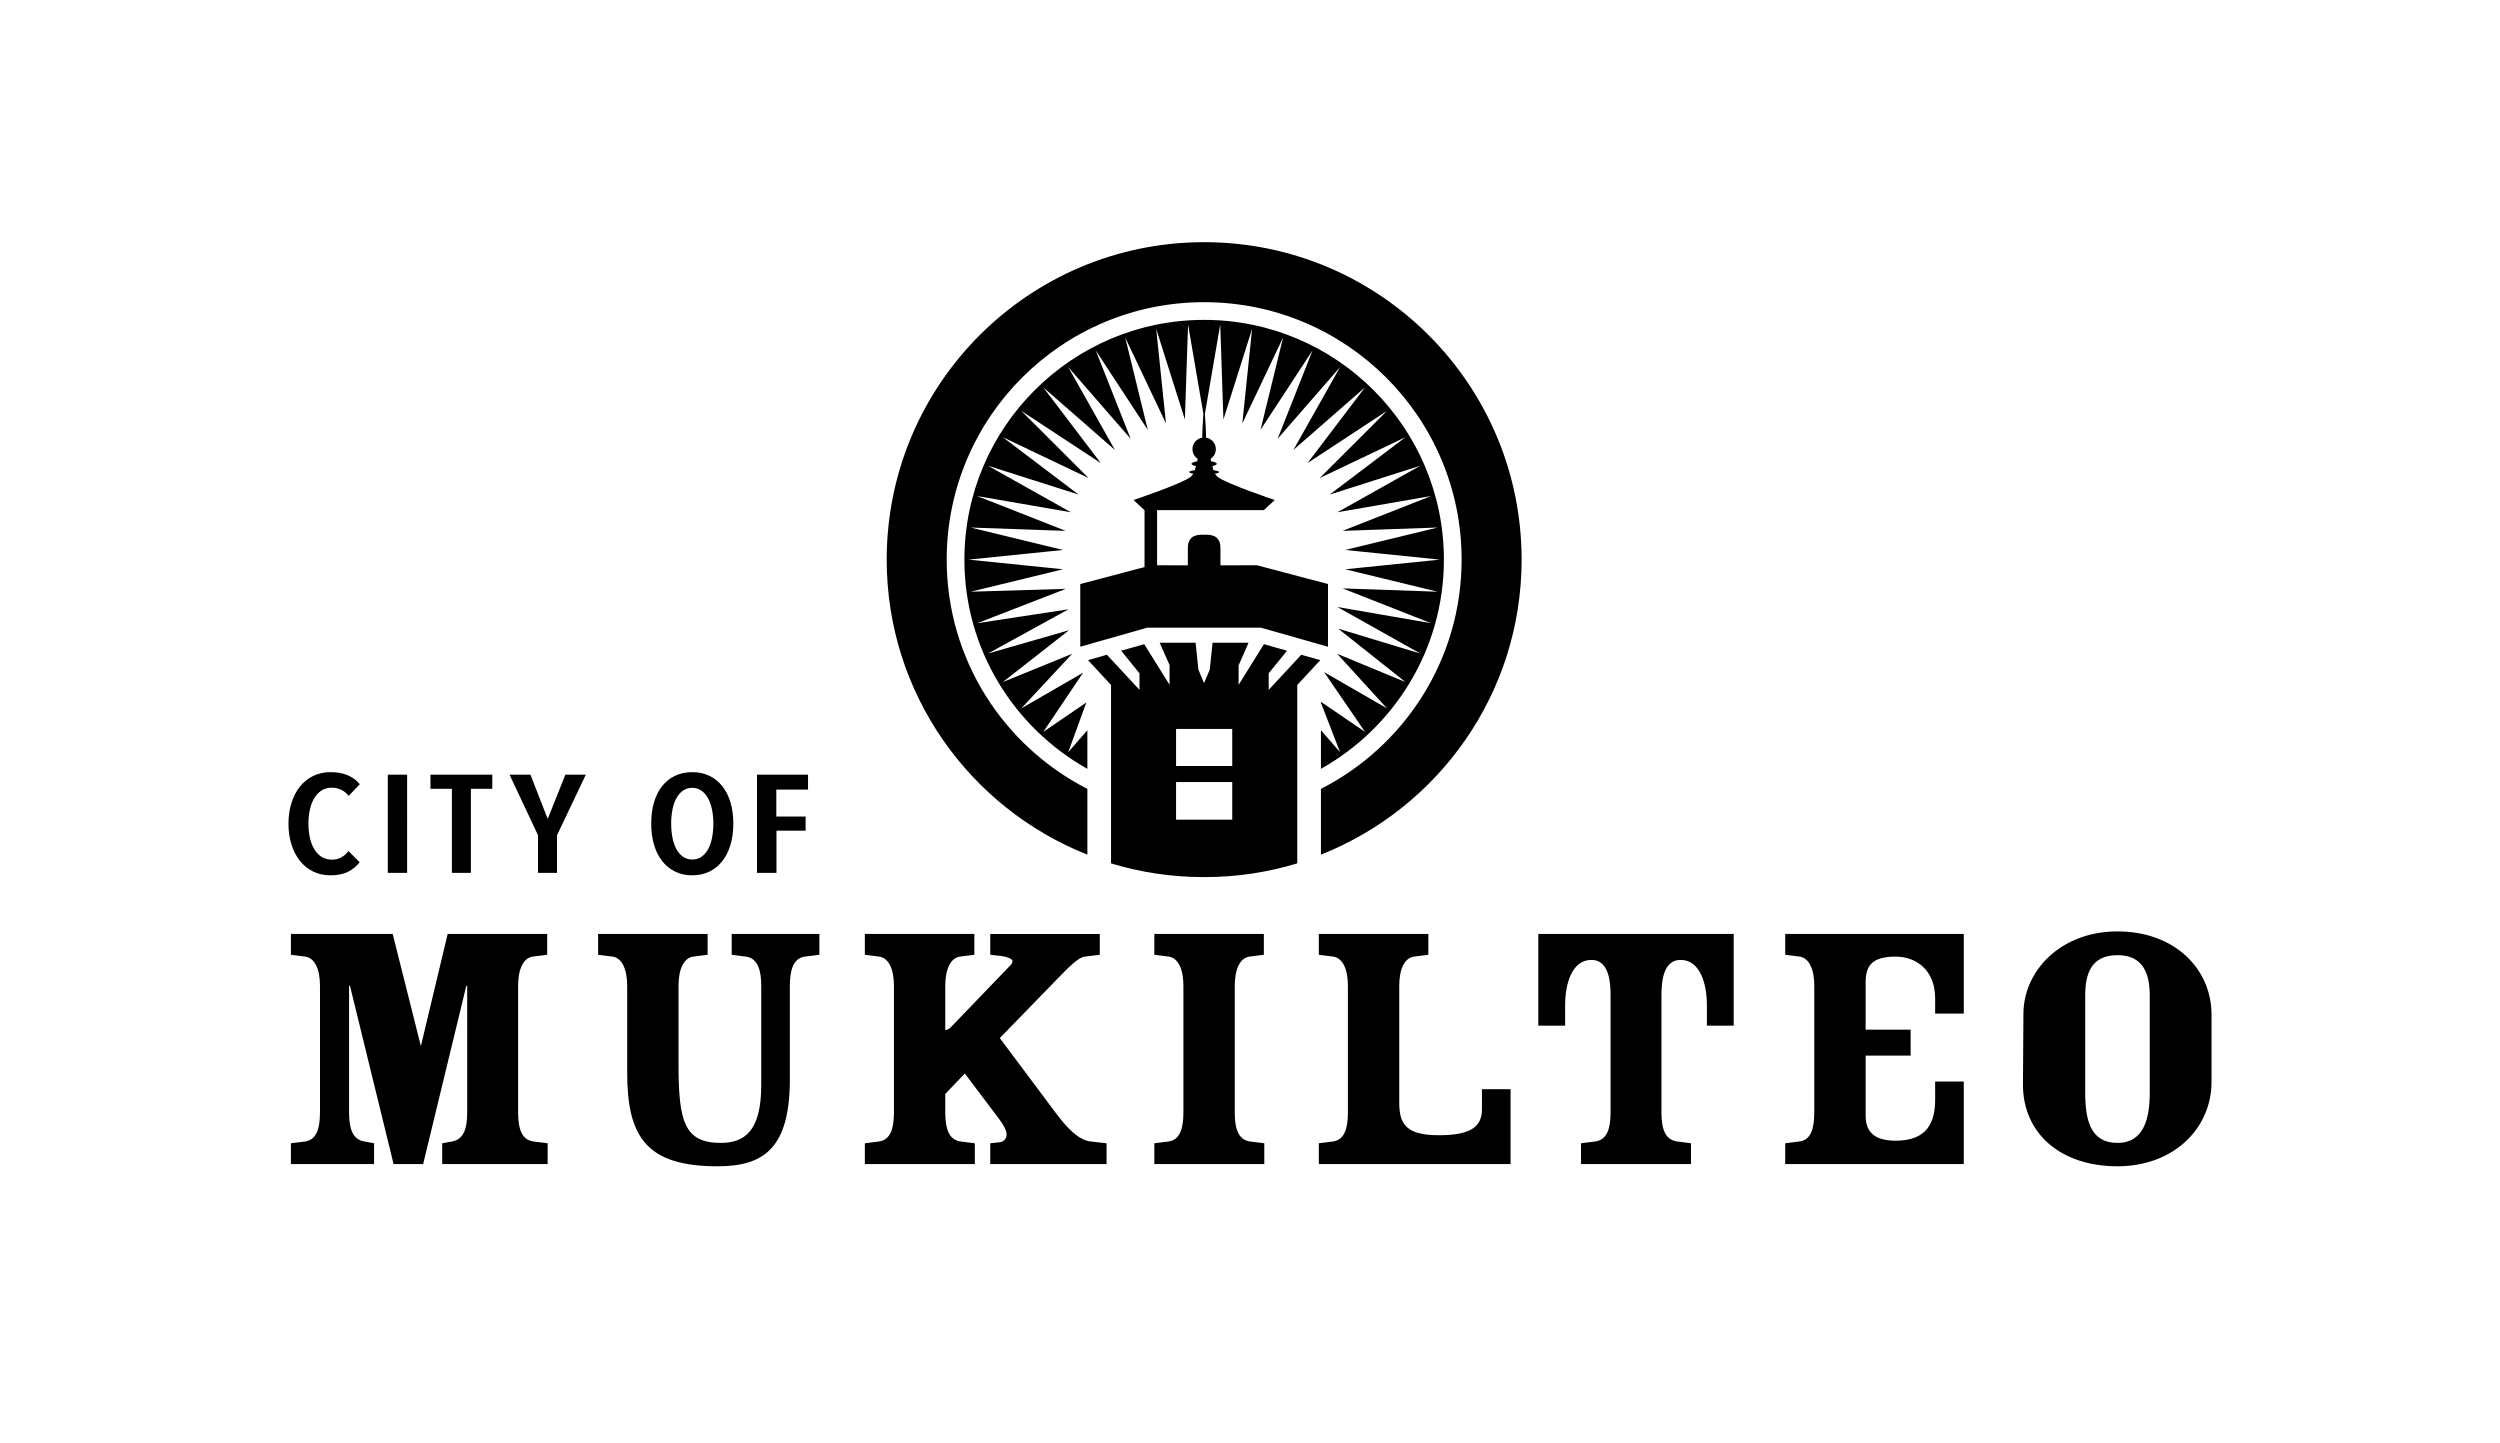
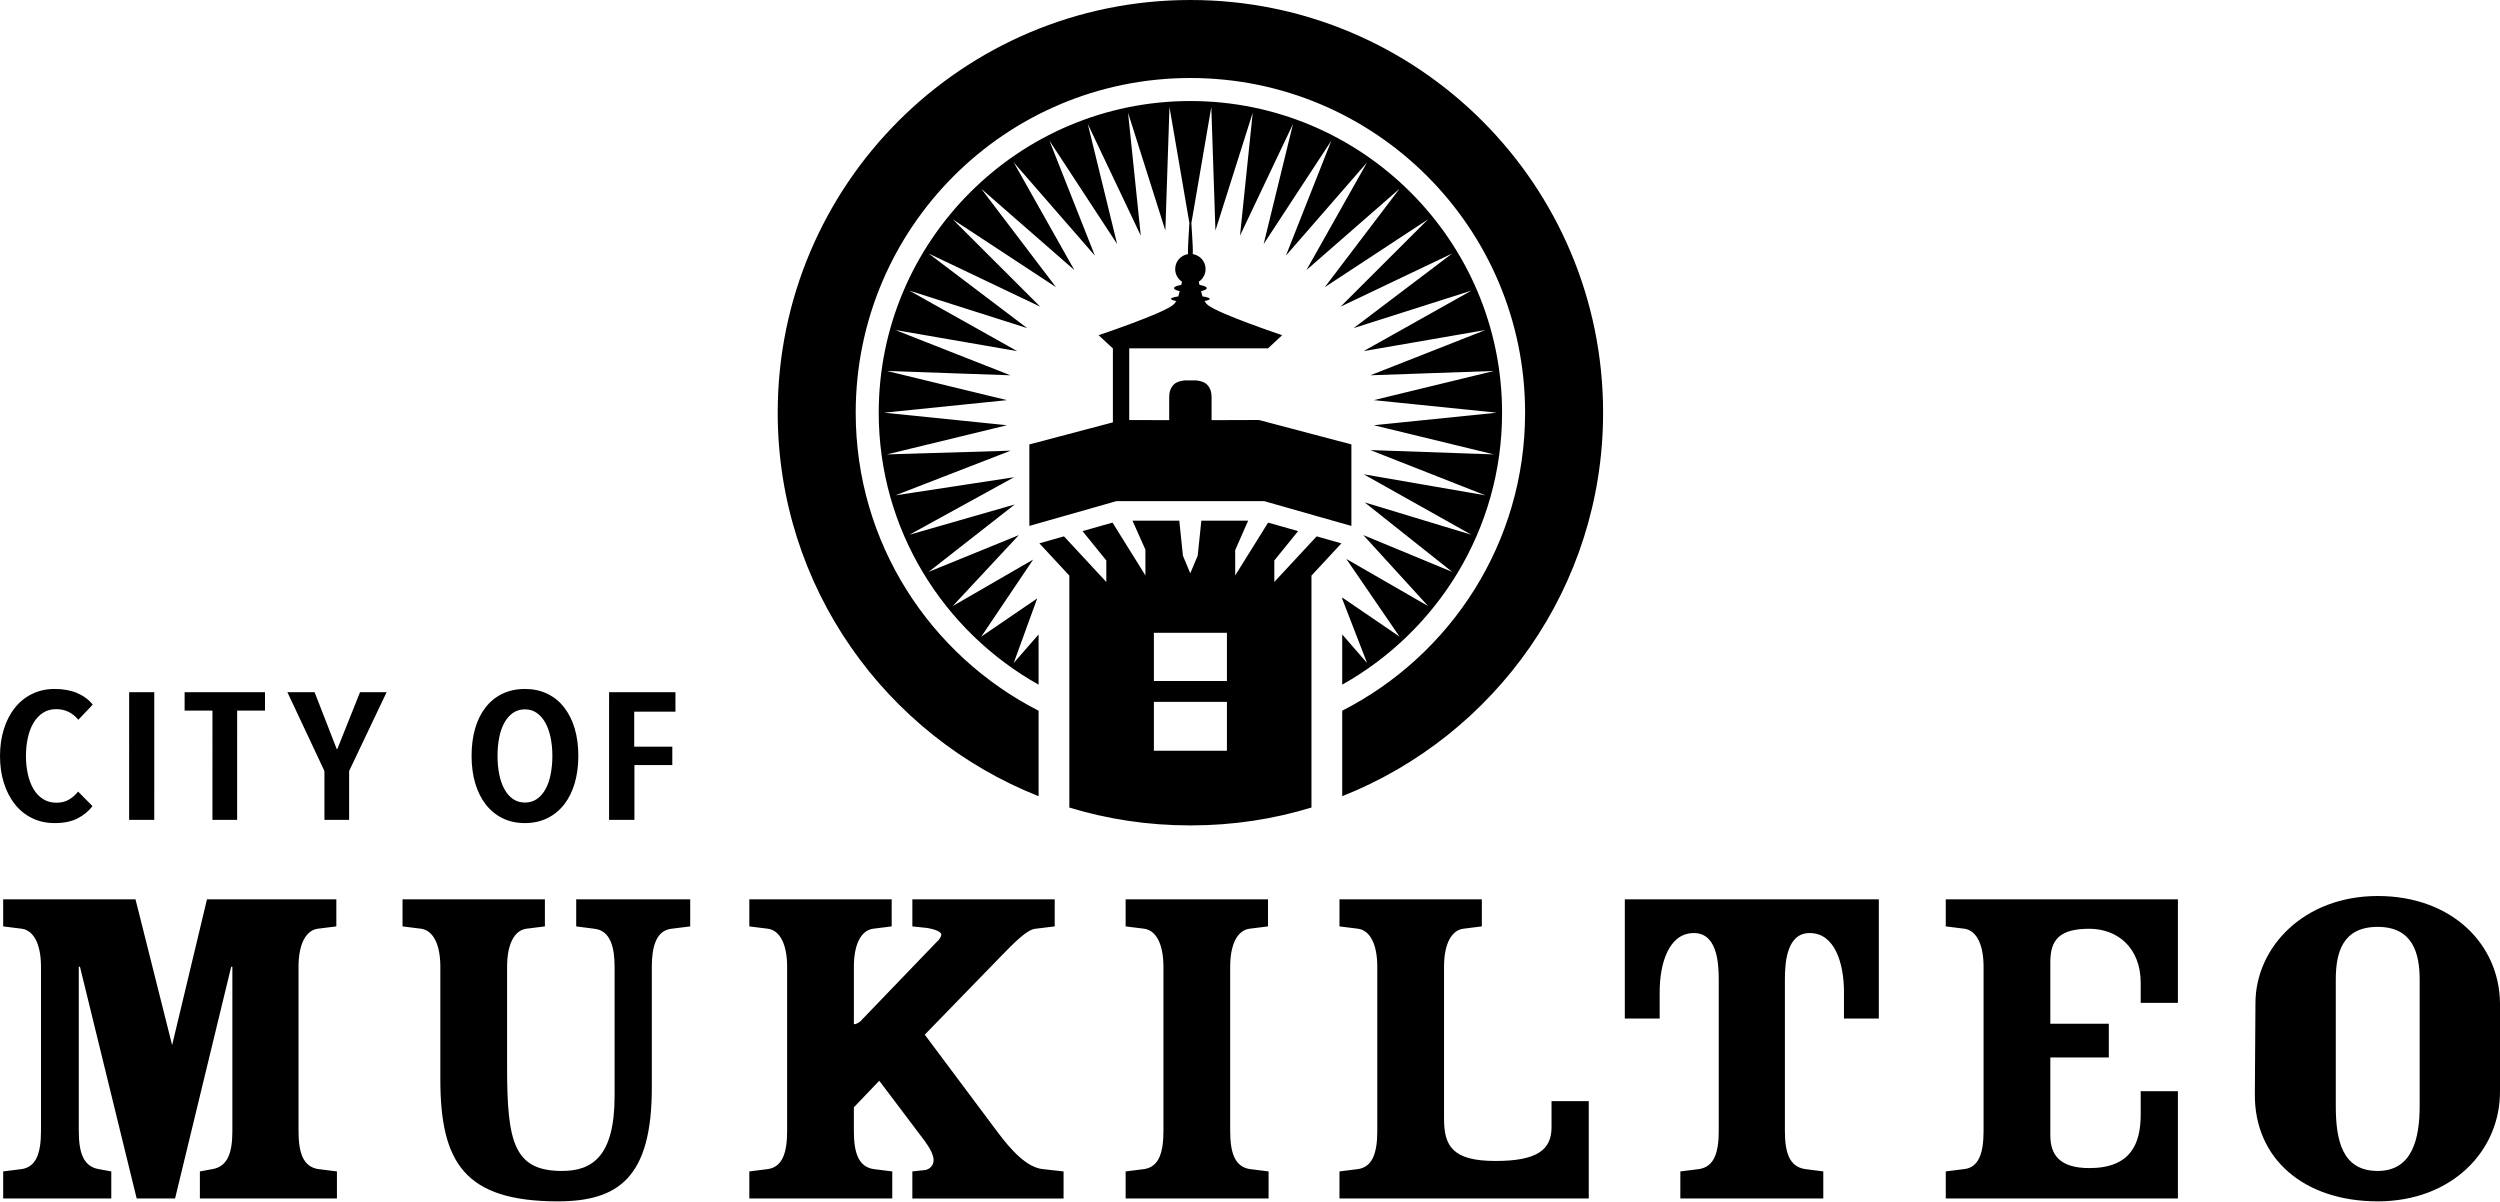
- <svg xmlns="http://www.w3.org/2000/svg" version="1.1" id="Layer_1" x="0px" y="0px" viewBox="0 0 468 270" enable-background="new 0 0 468 270" xml:space="preserve">
-   <path id="Vertical_Mukilteo_Black" d="M247.279,143.925v-7.23l3.581,4.113l-3.581-9.246v-0.186l8.252,5.631l-7.664-11.188  l11.774,6.787l-9.323-10.219l12.796,5.299l-12.6-10.004l15.37,4.658l-15.524-8.713l17.54,3.038l-16.565-6.518l17.79,0.622  l-17.298-4.201l17.709-1.807l-17.709-1.806l17.298-4.201l-17.79,0.622l16.565-6.518l-17.54,3.038l15.524-8.712l-16.963,5.399  l14.193-10.746l-16.07,7.658l12.598-12.578l-14.878,9.775l10.768-14.176l-13.408,11.71l8.737-15.511l-11.689,13.427l6.544-16.555  l-9.751,14.893l4.228-17.292l-7.633,16.082l1.834-17.707l-5.372,16.972l-0.594-17.792l-2.868,16.714  c-0.045-0.614-0.092-1.117-0.135-1.273v-0.054c0,0-0.006,0.02-0.008,0.028l-0.006-0.023l-0.003,0.05  c-0.043,0.156-0.09,0.659-0.135,1.272l-2.868-16.713l-0.594,17.792l-5.372-16.972l1.835,17.707l-7.633-16.082l4.228,17.292  l-9.751-14.893l6.544,16.555l-11.689-13.427l8.737,15.511l-13.408-11.71l10.768,14.176l-14.878-9.775l12.598,12.578l-16.07-7.658  l14.193,10.746l-16.963-5.399l15.524,8.712l-17.54-3.038l16.565,6.518l-17.79-0.622l17.298,4.201l-17.709,1.806l17.709,1.807  l-17.298,4.201l17.828-0.539l-16.603,6.435l17.093-2.611l-15.076,8.286l15.174-4.365l-12.404,9.711l12.992-5.299l-9.52,10.219  l11.578-6.69l-7.468,11.091l8.056-5.502l-3.385,9.302l3.581-4.113v7.23c-13.716-7.688-23.019-22.35-23.019-39.161  c0-24.748,20.134-44.881,44.881-44.881s44.881,20.133,44.881,44.881C270.298,121.575,260.995,136.236,247.279,143.925z   M225.426,127.069L225.426,127.069l-0.008,0.019l0,0L225.426,127.069z M65.167,163.186c-0.874,0.452-1.974,0.674-3.3,0.674  c-1.206,0-2.296-0.242-3.271-0.724c-0.975-0.485-1.799-1.156-2.471-2.012c-0.674-0.857-1.196-1.876-1.568-3.052  c-0.372-1.179-0.557-2.467-0.557-3.868c0.001-1.401,0.186-2.696,0.558-3.882c0.372-1.185,0.899-2.208,1.583-3.065  c0.682-0.857,1.512-1.524,2.486-1.999c0.975-0.475,2.055-0.714,3.241-0.714c1.225,0,2.3,0.196,3.225,0.584  c0.924,0.388,1.678,0.946,2.26,1.674l-2.079,2.182c-0.824-1.019-1.889-1.531-3.195-1.531c-0.724,0-1.356,0.176-1.899,0.531  c-0.542,0.355-0.994,0.837-1.356,1.441c-0.361,0.608-0.633,1.322-0.814,2.142c-0.181,0.823-0.271,1.7-0.272,2.636  c0,0.916,0.09,1.786,0.271,2.61c0.181,0.82,0.452,1.534,0.814,2.142c0.362,0.604,0.818,1.086,1.371,1.441s1.2,0.531,1.944,0.531  c0.703,0,1.312-0.156,1.824-0.468s0.939-0.691,1.281-1.142l2.08,2.102C66.76,162.147,66.041,162.738,65.167,163.186z   M72.596,163.395l0.001-18.382h3.617l-0.001,18.382H72.596z M88.15,147.66l-0.001,15.736h-3.556l0.001-15.736h-4.009v-2.646h11.574  v2.646H88.15z M104.275,156.359v7.036h-3.557v-7.036l-5.334-11.346h3.918l3.195,8.205l0.09-0.053l3.256-8.152h3.828L104.275,156.359  z M137.279,154.178c0,1.454-0.177,2.773-0.528,3.958c-0.352,1.185-0.859,2.205-1.522,3.051c-0.663,0.85-1.473,1.507-2.426,1.972  c-0.955,0.468-2.025,0.701-3.21,0.701c-1.206,0-2.281-0.232-3.225-0.701c-0.946-0.465-1.748-1.122-2.411-1.972  c-0.663-0.847-1.171-1.866-1.522-3.051c-0.352-1.185-0.527-2.504-0.527-3.958c0.001-1.454,0.171-2.769,0.513-3.948  c0.341-1.175,0.844-2.188,1.507-3.035c0.663-0.85,1.472-1.504,2.426-1.962c0.955-0.458,2.035-0.687,3.241-0.687  c1.185,0,2.255,0.229,3.21,0.687c0.954,0.458,1.763,1.112,2.426,1.962c0.662,0.847,1.17,1.859,1.522,3.035  C137.103,151.408,137.28,152.723,137.279,154.178z M133.541,154.178c0.001-0.936-0.085-1.813-0.255-2.636  c-0.171-0.82-0.423-1.531-0.754-2.128c-0.332-0.598-0.744-1.069-1.236-1.415c-0.492-0.345-1.06-0.518-1.703-0.518  c-0.663,0-1.241,0.173-1.733,0.518c-0.493,0.345-0.904,0.817-1.236,1.415c-0.331,0.598-0.578,1.308-0.738,2.128  c-0.161,0.823-0.242,1.7-0.242,2.636c0,0.933,0.081,1.813,0.242,2.636c0.16,0.82,0.407,1.534,0.738,2.142  c0.332,0.604,0.743,1.082,1.236,1.428c0.492,0.345,1.07,0.518,1.733,0.518c0.662,0,1.24-0.173,1.732-0.518  c0.492-0.345,0.905-0.823,1.236-1.428c0.332-0.608,0.578-1.322,0.739-2.142C133.46,155.991,133.541,155.111,133.541,154.178z   M145.327,147.816v5.037h5.486l-0.001,2.65h-5.456v7.893h-3.648l0.001-18.382h9.555v2.802H145.327z M65.346,208.208  c0,3.144,0.681,5.06,2.807,5.469l1.872,0.342v3.898H54.458v-3.898l2.722-0.342c2.041-0.342,2.722-2.324,2.722-5.469v-23.662  c0-3.211-1.021-5.197-2.722-5.469l-2.722-0.342v-3.898h19.054l5.274,20.992l5.019-20.992h18.628v3.898l-2.722,0.342  c-1.701,0.272-2.722,2.258-2.722,5.469v23.662c0,3.144,0.681,5.127,2.807,5.469l2.722,0.342v3.898H82.783v-3.898l1.871-0.342  c2.127-0.408,2.807-2.324,2.807-5.469v-23.662h-0.17l-8.081,33.371h-5.529l-8.166-33.371h-0.17V208.208z M111.965,174.838h20.5  v3.898l-2.722,0.342c-1.702,0.272-2.722,2.258-2.722,5.469v14.567c0,10.735,1.02,14.839,7.91,14.839  c4.424,0,7.571-2.188,7.571-10.805v-18.601c0-2.597-0.511-5.197-2.892-5.469l-2.636-0.342v-3.898h16.416v3.898l-2.722,0.342  c-2.296,0.272-2.807,2.872-2.807,5.469v17.439c0,12.857-4.764,16.343-13.525,16.343c-13.44,0-16.927-5.608-16.927-17.575v-16.207  c0-3.211-1.021-5.197-2.722-5.469l-2.722-0.342V174.838z M167.345,184.547c0-3.211-1.021-5.197-2.722-5.469l-2.722-0.342v-3.898  h20.5v3.898l-2.722,0.342c-1.702,0.272-2.722,2.258-2.722,5.469v8.275c0.425,0,0.936-0.342,1.19-0.684l10.718-11.143  c0.34-0.276,0.681-0.754,0.681-1.096c0-0.408-1.106-0.82-2.211-0.956l-1.957-0.206v-3.898h20.5v3.898l-2.807,0.342  c-1.191,0.136-2.892,1.846-5.274,4.307l-10.633,10.941l10.377,13.883c2.127,2.872,4.338,5.197,6.55,5.469l3.062,0.342v3.898h-21.776  v-3.898l1.872-0.203c0.68-0.139,1.19-0.684,1.19-1.438c0-0.684-0.511-1.71-1.276-2.736l-6.55-8.683l-3.657,3.828v3.42  c0,3.144,0.681,5.127,2.807,5.469l2.722,0.342v3.898h-20.584v-3.898l2.722-0.342c2.041-0.342,2.722-2.324,2.722-5.469V184.547z   M221.535,184.547c0-3.211-1.021-5.197-2.722-5.469l-2.722-0.342v-3.898h20.5v3.898l-2.722,0.342  c-1.702,0.272-2.722,2.258-2.722,5.469v23.662c0,3.144,0.681,5.127,2.807,5.469l2.722,0.342v3.898h-20.584v-3.898l2.722-0.342  c2.041-0.342,2.722-2.324,2.722-5.469V184.547z M252.329,184.547c0-3.211-1.021-5.197-2.722-5.469l-2.722-0.342v-3.898h20.5v3.898  l-2.722,0.342c-1.702,0.272-2.722,2.258-2.722,5.469v21.882c0,3.898,1.19,6.086,7.4,6.086c5.954,0,8.08-1.571,8.08-4.855v-3.759  h5.359v14.016h-35.896v-3.898l2.722-0.342c2.041-0.342,2.722-2.324,2.722-5.469V184.547z M287.973,174.838h36.577v17.163h-5.019  v-3.828c0-4.034-1.276-8.48-4.933-8.48c-3.232,0-3.573,4.034-3.573,6.634v21.882c0,3.144,0.681,5.127,2.892,5.469l2.637,0.342v3.898  h-20.585v-3.898l2.722-0.342c2.127-0.342,2.807-2.324,2.807-5.469v-21.882c0-2.6-0.34-6.634-3.573-6.634  c-3.657,0-4.933,4.446-4.933,8.48v3.828h-5.019V174.838z M349.247,197.609v11.213c0,2.736,1.276,4.718,5.614,4.718  c5.954,0,7.4-3.486,7.4-7.727v-3.35h5.358v15.453h-33.429v-3.898l2.722-0.342c2.041-0.272,2.722-2.324,2.722-5.469v-23.662  c0-3.211-1.021-5.197-2.722-5.469l-2.722-0.342v-3.898h33.429v14.909h-5.358v-2.872c0-5.13-3.403-7.796-7.4-7.796  c-4.338,0-5.614,1.64-5.614,4.788v8.889h8.421v4.855H349.247z M413.999,202.394c0.086,8.617-6.89,15.935-17.608,15.935  c-10.632,0-17.778-6.156-17.692-15.453l0.085-13.063c0-8.069,6.975-15.453,17.608-15.453c10.633,0,17.523,6.907,17.608,15.453  V202.394z M390.353,204.582c0,4.994,0.936,9.37,6.039,9.37c5.019,0,6.039-4.718,6.039-9.37v-18.186c0-3.832-1.02-7.591-6.039-7.591  c-5.104,0-6.039,3.759-6.039,7.591V204.582z M284.846,104.764c0,25.094-15.575,46.508-37.567,55.224v-12.309  c15.618-7.974,26.335-24.177,26.335-42.915c0-26.618-21.578-48.196-48.196-48.196s-48.196,21.578-48.196,48.196  c0,18.739,10.716,34.941,26.335,42.914v12.31c-21.992-8.716-37.567-30.131-37.567-55.224c0-32.823,26.607-59.429,59.429-59.429  C258.239,45.335,284.846,71.941,284.846,104.764z M243.597,122.57l3.563,1.009l-0.387,0.417l-3.922,4.228v0.929v32.469  c-5.483,1.67-11.302,2.57-17.331,2.57c-0.034,0-0.068-0.001-0.102-0.001c-0.034,0-0.068,0.001-0.102,0.001  c-6.029,0-11.848-0.9-17.331-2.57v-32.469v-0.929l-3.922-4.228l-0.392-0.423l3.543-1.003l6.095,6.569v-3.095l-3.427-4.23  l4.321-1.224l4.738,7.607v-3.708l-1.861-4.174h6.738l0.524,5.038l0.017,0.041l1.028,2.476l0.011-0.024l0.009,0.022l1.044-2.474  l0.017-0.041l0.524-5.038h6.738l-1.861,4.239v3.643l4.738-7.607l4.321,1.224l-3.427,4.23v3.095L243.597,122.57z M230.675,146.4  h-5.25h-0.016h-5.25v7.042h5.25h0.016h5.25V146.4z M230.675,136.459h-5.25h-0.016h-5.25v6.939h5.25h0.016h5.25V136.459z   M214.78,117.495h0.042h21.165h0.042l0.041,0.012l12.531,3.565V109.33l-12.028-3.177l-1.28-0.338l-1.069,0.003l-5.756,0.019v-3.354  c0,0-0.007-0.034-0.01-0.051c0.004-0.425-0.081-1.202-0.7-1.772c-0.413-0.38-1.086-0.508-1.537-0.549l-0.001-0.005h-0.796h-0.016  h-0.796l-0.001,0.005c-0.451,0.041-1.124,0.168-1.537,0.549c-0.62,0.571-0.704,1.348-0.7,1.772c-0.003,0.017-0.01,0.033-0.01,0.033  v3.371l-5.756-0.019V95.497h8.801h0.008h0.001h0.008h8.801v0.001l2.348-0.001h0.016l2.042-1.896c0,0-9.068-3.038-10.693-4.333  c-0.204-0.163-0.362-0.369-0.49-0.588c0.463-0.081,0.753-0.188,0.753-0.307c0-0.142-0.411-0.268-1.041-0.35  c-0.095-0.29-0.156-0.564-0.203-0.77c0.497-0.103,0.818-0.253,0.818-0.423c0-0.194-0.415-0.366-1.046-0.467  c-0.038-0.153-0.076-0.308-0.112-0.458c0.593-0.392,0.986-1.062,0.986-1.826c0-1.09-0.8-1.987-1.843-2.153v-0.864  c0,0-0.096-2.142-0.203-3.601c-0.045-0.614-0.092-1.117-0.135-1.273v-0.054c0,0-0.006,0.021-0.008,0.028l-0.006-0.023l-0.003,0.05  c-0.043,0.156-0.09,0.659-0.135,1.272c-0.107,1.459-0.203,3.602-0.203,3.602v0.864c-1.043,0.167-1.843,1.063-1.843,2.153  c0,0.764,0.393,1.435,0.986,1.826c-0.036,0.149-0.074,0.305-0.112,0.458c-0.63,0.101-1.046,0.272-1.046,0.467  c0,0.17,0.321,0.321,0.818,0.423c-0.047,0.206-0.108,0.48-0.203,0.77c-0.63,0.083-1.041,0.208-1.041,0.35  c0,0.119,0.29,0.226,0.753,0.307c-0.127,0.22-0.285,0.426-0.49,0.588c-1.624,1.295-10.693,4.333-10.693,4.333l2.042,1.896h0.016  v10.657l-12.028,3.177v11.735l12.506-3.558L214.78,117.495z" />
+ <svg xmlns="http://www.w3.org/2000/svg" version="1.1" id="Layer_1" x="0px" y="0px" viewBox="0 0 360 172.994" enable-background="new 0 0 360 172.994" xml:space="preserve">
+   <path id="Vertical_Mukilteo_Black" d="M193.279,98.59v-7.23l3.581,4.113l-3.581-9.246v-0.186l8.252,5.631l-7.664-11.188  l11.774,6.787l-9.323-10.219l12.796,5.299l-12.6-10.004l15.37,4.658l-15.524-8.713l17.54,3.038l-16.565-6.518l17.79,0.622  l-17.298-4.201l17.709-1.807l-17.709-1.806l17.298-4.201l-17.79,0.622l16.565-6.518l-17.54,3.038l15.524-8.712l-16.963,5.399  l14.193-10.746l-16.07,7.658l12.598-12.578l-14.878,9.775l10.768-14.176l-13.408,11.71l8.737-15.511l-11.689,13.427l6.544-16.555  l-9.751,14.893l4.228-17.292l-7.633,16.082l1.834-17.707l-5.372,16.972l-0.594-17.792l-2.868,16.714  c-0.045-0.614-0.092-1.117-0.135-1.273v-0.054c0,0-0.006,0.02-0.008,0.028l-0.006-0.023l-0.003,0.05  c-0.043,0.156-0.09,0.659-0.135,1.272l-2.868-16.713l-0.594,17.792l-5.372-16.972l1.835,17.707l-7.633-16.082l4.228,17.292  l-9.751-14.893l6.544,16.555l-11.689-13.427l8.737,15.511l-13.408-11.71l10.768,14.176l-14.878-9.775l12.598,12.578l-16.07-7.658  l14.193,10.746l-16.963-5.399l15.524,8.712l-17.54-3.038l16.565,6.518l-17.79-0.622l17.298,4.201l-17.709,1.806l17.709,1.807  l-17.298,4.201l17.828-0.539l-16.603,6.435l17.093-2.611l-15.076,8.286l15.174-4.365l-12.404,9.711l12.992-5.299l-9.52,10.219  l11.578-6.69l-7.468,11.091l8.056-5.502l-3.385,9.302l3.581-4.113v7.23c-13.716-7.688-23.019-22.35-23.019-39.161  c0-24.748,20.134-44.881,44.881-44.881s44.881,20.133,44.881,44.881C216.299,76.24,206.995,90.901,193.279,98.59z M171.426,81.734  L171.426,81.734l-0.008,0.019l0,0L171.426,81.734z M11.167,117.851c-0.874,0.452-1.974,0.674-3.3,0.674  c-1.206,0-2.296-0.242-3.271-0.724c-0.975-0.485-1.799-1.156-2.471-2.012c-0.674-0.857-1.196-1.876-1.568-3.051  C0.185,111.559,0,110.27,0,108.869c0.001-1.401,0.186-2.696,0.558-3.882s0.899-2.208,1.583-3.065  c0.682-0.857,1.512-1.524,2.486-1.999c0.975-0.475,2.055-0.714,3.241-0.714c1.225,0,2.3,0.196,3.225,0.584  c0.924,0.388,1.678,0.946,2.26,1.674l-2.079,2.182c-0.824-1.019-1.889-1.531-3.195-1.531c-0.724,0-1.356,0.176-1.899,0.531  c-0.542,0.355-0.994,0.837-1.356,1.441c-0.361,0.608-0.633,1.322-0.814,2.142c-0.181,0.823-0.271,1.7-0.272,2.636  c0,0.916,0.09,1.786,0.271,2.61c0.181,0.82,0.452,1.534,0.814,2.142c0.362,0.604,0.818,1.086,1.371,1.441  c0.553,0.355,1.2,0.531,1.944,0.531c0.703,0,1.312-0.156,1.824-0.468c0.512-0.312,0.939-0.691,1.281-1.142l2.08,2.102  C12.76,116.812,12.041,117.403,11.167,117.851z M18.596,118.06l0.001-18.382h3.617l-0.001,18.382H18.596z M34.15,102.325  l-0.001,15.736h-3.556l0.001-15.736h-4.009v-2.646h11.574v2.646H34.15z M50.275,111.024v7.036h-3.557v-7.036l-5.334-11.346h3.918  l3.195,8.205l0.09-0.053l3.256-8.152h3.828L50.275,111.024z M83.279,108.843c0,1.454-0.177,2.773-0.528,3.958  c-0.352,1.185-0.859,2.205-1.522,3.051c-0.663,0.85-1.473,1.507-2.426,1.972c-0.955,0.468-2.025,0.701-3.21,0.701  c-1.206,0-2.281-0.232-3.225-0.701c-0.946-0.465-1.748-1.122-2.411-1.972c-0.663-0.847-1.171-1.866-1.522-3.051  c-0.352-1.185-0.527-2.504-0.527-3.958c0.001-1.454,0.171-2.769,0.513-3.948c0.341-1.175,0.844-2.188,1.507-3.035  c0.663-0.85,1.472-1.504,2.426-1.962c0.955-0.458,2.035-0.687,3.241-0.687c1.185,0,2.255,0.229,3.21,0.687  c0.954,0.458,1.763,1.112,2.426,1.962c0.662,0.847,1.17,1.859,1.522,3.035C83.103,106.073,83.28,107.388,83.279,108.843z   M79.541,108.843c0.001-0.936-0.085-1.813-0.255-2.636c-0.171-0.82-0.423-1.531-0.754-2.128c-0.332-0.598-0.744-1.069-1.236-1.415  c-0.492-0.345-1.06-0.518-1.703-0.518c-0.663,0-1.241,0.173-1.733,0.518c-0.493,0.345-0.904,0.817-1.236,1.415  c-0.331,0.598-0.578,1.308-0.738,2.128c-0.161,0.823-0.242,1.7-0.242,2.636c0,0.933,0.081,1.813,0.242,2.636  c0.16,0.82,0.407,1.534,0.738,2.142c0.332,0.604,0.743,1.082,1.236,1.428c0.492,0.345,1.07,0.518,1.733,0.518  c0.662,0,1.24-0.173,1.732-0.518c0.492-0.345,0.905-0.823,1.236-1.428c0.332-0.608,0.578-1.322,0.739-2.142  C79.46,110.656,79.541,109.776,79.541,108.843z M91.327,102.481v5.037h5.486l-0.001,2.65h-5.456v7.893h-3.648l0.001-18.382h9.555  v2.802H91.327z M11.346,162.873c0,3.144,0.681,5.06,2.807,5.469l1.872,0.342v3.898H0.458v-3.898l2.722-0.342  c2.041-0.342,2.722-2.324,2.722-5.469v-23.662c0-3.211-1.021-5.197-2.722-5.469l-2.722-0.342v-3.898h19.054l5.274,20.992  l5.019-20.992h18.628v3.898l-2.722,0.342c-1.701,0.272-2.722,2.258-2.722,5.469v23.662c0,3.144,0.681,5.127,2.807,5.469l2.722,0.342  v3.898H28.783v-3.898l1.871-0.342c2.127-0.408,2.807-2.324,2.807-5.469v-23.662h-0.17l-8.081,33.371h-5.529l-8.166-33.371h-0.17  V162.873z M57.965,129.503h20.5v3.898l-2.722,0.342c-1.702,0.272-2.722,2.258-2.722,5.469v14.567c0,10.735,1.02,14.839,7.91,14.839  c4.424,0,7.571-2.188,7.571-10.805v-18.601c0-2.597-0.511-5.197-2.892-5.469l-2.636-0.342v-3.898H99.39v3.898l-2.722,0.342  c-2.296,0.272-2.807,2.872-2.807,5.469v17.439c0,12.857-4.764,16.343-13.525,16.343c-13.44,0-16.927-5.608-16.927-17.575v-16.207  c0-3.211-1.021-5.197-2.722-5.469l-2.722-0.342V129.503z M113.346,139.212c0-3.211-1.021-5.197-2.722-5.469l-2.722-0.342v-3.898  h20.5v3.898l-2.722,0.342c-1.702,0.272-2.722,2.258-2.722,5.469v8.275c0.425,0,0.936-0.342,1.19-0.684l10.718-11.143  c0.34-0.276,0.681-0.754,0.681-1.096c0-0.408-1.106-0.82-2.211-0.956l-1.957-0.206v-3.898h20.5v3.898l-2.807,0.342  c-1.191,0.136-2.892,1.846-5.274,4.307l-10.633,10.941l10.377,13.883c2.127,2.872,4.338,5.197,6.55,5.469l3.062,0.342v3.898h-21.776  v-3.898l1.872-0.203c0.68-0.139,1.19-0.684,1.19-1.438c0-0.684-0.511-1.71-1.276-2.736l-6.55-8.683l-3.657,3.828v3.42  c0,3.144,0.681,5.127,2.807,5.469l2.722,0.342v3.898h-20.584v-3.898l2.722-0.342c2.041-0.342,2.722-2.324,2.722-5.469V139.212z   M167.535,139.212c0-3.211-1.021-5.197-2.722-5.469l-2.722-0.342v-3.898h20.5v3.898l-2.722,0.342  c-1.702,0.272-2.722,2.258-2.722,5.469v23.662c0,3.144,0.681,5.127,2.807,5.469l2.722,0.342v3.898h-20.584v-3.898l2.722-0.342  c2.041-0.342,2.722-2.324,2.722-5.469V139.212z M198.329,139.212c0-3.211-1.021-5.197-2.722-5.469l-2.722-0.342v-3.898h20.5v3.898  l-2.722,0.342c-1.702,0.272-2.722,2.258-2.722,5.469v21.882c0,3.898,1.19,6.086,7.4,6.086c5.954,0,8.08-1.571,8.08-4.855v-3.759  h5.359v14.016h-35.896v-3.898l2.722-0.342c2.041-0.342,2.722-2.324,2.722-5.469V139.212z M233.973,129.503h36.577v17.163h-5.019  v-3.828c0-4.034-1.276-8.48-4.933-8.48c-3.232,0-3.573,4.034-3.573,6.634v21.882c0,3.144,0.681,5.127,2.892,5.469l2.637,0.342v3.898  h-20.585v-3.898l2.722-0.342c2.127-0.342,2.807-2.324,2.807-5.469v-21.882c0-2.6-0.34-6.634-3.573-6.634  c-3.657,0-4.933,4.446-4.933,8.48v3.828h-5.019V129.503z M295.247,152.274v11.213c0,2.736,1.276,4.718,5.614,4.718  c5.954,0,7.4-3.486,7.4-7.727v-3.35h5.358v15.453h-33.429v-3.898l2.722-0.342c2.041-0.272,2.722-2.324,2.722-5.469v-23.662  c0-3.211-1.021-5.197-2.722-5.469l-2.722-0.342v-3.898h33.429v14.909h-5.358v-2.872c0-5.13-3.403-7.796-7.4-7.796  c-4.338,0-5.614,1.64-5.614,4.788v8.889h8.421v4.855H295.247z M359.999,157.059c0.085,8.617-6.89,15.935-17.608,15.935  c-10.632,0-17.778-6.156-17.692-15.453l0.085-13.063c0-8.069,6.975-15.453,17.608-15.453c10.633,0,17.523,6.907,17.608,15.453  V157.059z M336.353,159.247c0,4.994,0.936,9.37,6.039,9.37c5.019,0,6.039-4.718,6.039-9.37v-18.186c0-3.832-1.02-7.591-6.039-7.591  c-5.104,0-6.039,3.759-6.039,7.591V159.247z M230.846,59.429c0,25.094-15.575,46.508-37.567,55.224v-12.309  c15.618-7.974,26.335-24.177,26.335-42.915c0-26.618-21.578-48.196-48.196-48.196s-48.196,21.578-48.196,48.196  c0,18.739,10.716,34.941,26.335,42.914v12.31c-21.992-8.716-37.567-30.131-37.567-55.224C111.989,26.606,138.596,0,171.418,0  C204.239,0,230.846,26.606,230.846,59.429z M189.597,77.235l3.563,1.009l-0.387,0.417l-3.922,4.228v0.929v32.469  c-5.483,1.67-11.302,2.57-17.331,2.57c-0.034,0-0.068-0.001-0.102-0.001c-0.034,0-0.068,0.001-0.102,0.001  c-6.029,0-11.848-0.9-17.331-2.57V83.818v-0.929l-3.922-4.228l-0.392-0.423l3.543-1.003l6.095,6.569v-3.095l-3.427-4.23l4.321-1.224  l4.738,7.607v-3.708l-1.861-4.174h6.738l0.524,5.038l0.017,0.041l1.028,2.476l0.011-0.024l0.009,0.022l1.044-2.474l0.017-0.041  l0.524-5.038h6.738l-1.861,4.239v3.643l4.738-7.607l4.321,1.224l-3.427,4.23v3.095L189.597,77.235z M176.676,101.065h-5.25h-0.016  h-5.25v7.042h5.25h0.016h5.25V101.065z M176.676,91.124h-5.25h-0.016h-5.25v6.939h5.25h0.016h5.25V91.124z M160.78,72.16h0.042  h21.165h0.042l0.041,0.012l12.531,3.565V63.995l-12.028-3.177l-1.28-0.338l-1.069,0.003l-5.756,0.019V57.15  c0,0-0.007-0.034-0.01-0.051c0.004-0.425-0.081-1.202-0.7-1.772c-0.413-0.38-1.086-0.508-1.537-0.549l-0.001-0.005h-0.796h-0.016  h-0.796l-0.001,0.005c-0.451,0.041-1.124,0.168-1.537,0.549c-0.62,0.571-0.704,1.348-0.7,1.772c-0.003,0.017-0.01,0.033-0.01,0.033  v3.371l-5.756-0.019V50.162h8.801h0.008h0.001h0.008h8.801v0.001l2.348-0.001h0.016l2.042-1.896c0,0-9.068-3.038-10.693-4.333  c-0.204-0.163-0.362-0.369-0.49-0.588c0.463-0.081,0.753-0.188,0.753-0.307c0-0.142-0.411-0.268-1.041-0.35  c-0.095-0.29-0.156-0.564-0.203-0.77c0.497-0.103,0.818-0.253,0.818-0.423c0-0.194-0.415-0.366-1.046-0.467  c-0.038-0.153-0.076-0.308-0.112-0.458c0.593-0.392,0.986-1.062,0.986-1.826c0-1.09-0.8-1.987-1.843-2.153v-0.864  c0,0-0.096-2.142-0.203-3.601c-0.045-0.614-0.092-1.117-0.135-1.273v-0.054c0,0-0.006,0.021-0.008,0.028l-0.006-0.023l-0.003,0.05  c-0.043,0.156-0.09,0.659-0.135,1.272c-0.107,1.459-0.203,3.602-0.203,3.602v0.864c-1.043,0.167-1.843,1.063-1.843,2.153  c0,0.764,0.393,1.435,0.986,1.826c-0.036,0.149-0.074,0.305-0.112,0.458c-0.63,0.101-1.046,0.272-1.046,0.467  c0,0.17,0.321,0.321,0.818,0.423c-0.047,0.206-0.108,0.48-0.203,0.77c-0.63,0.083-1.041,0.208-1.041,0.35  c0,0.119,0.29,0.226,0.753,0.307c-0.127,0.22-0.285,0.426-0.49,0.588c-1.624,1.295-10.693,4.333-10.693,4.333l2.042,1.896h0.016  v10.657l-12.028,3.177V75.73l12.506-3.558L160.78,72.16z" />
  <g>
</g>
  <g>
</g>
  <g>
</g>
  <g>
</g>
  <g>
</g>
  <g>
</g>
</svg>
